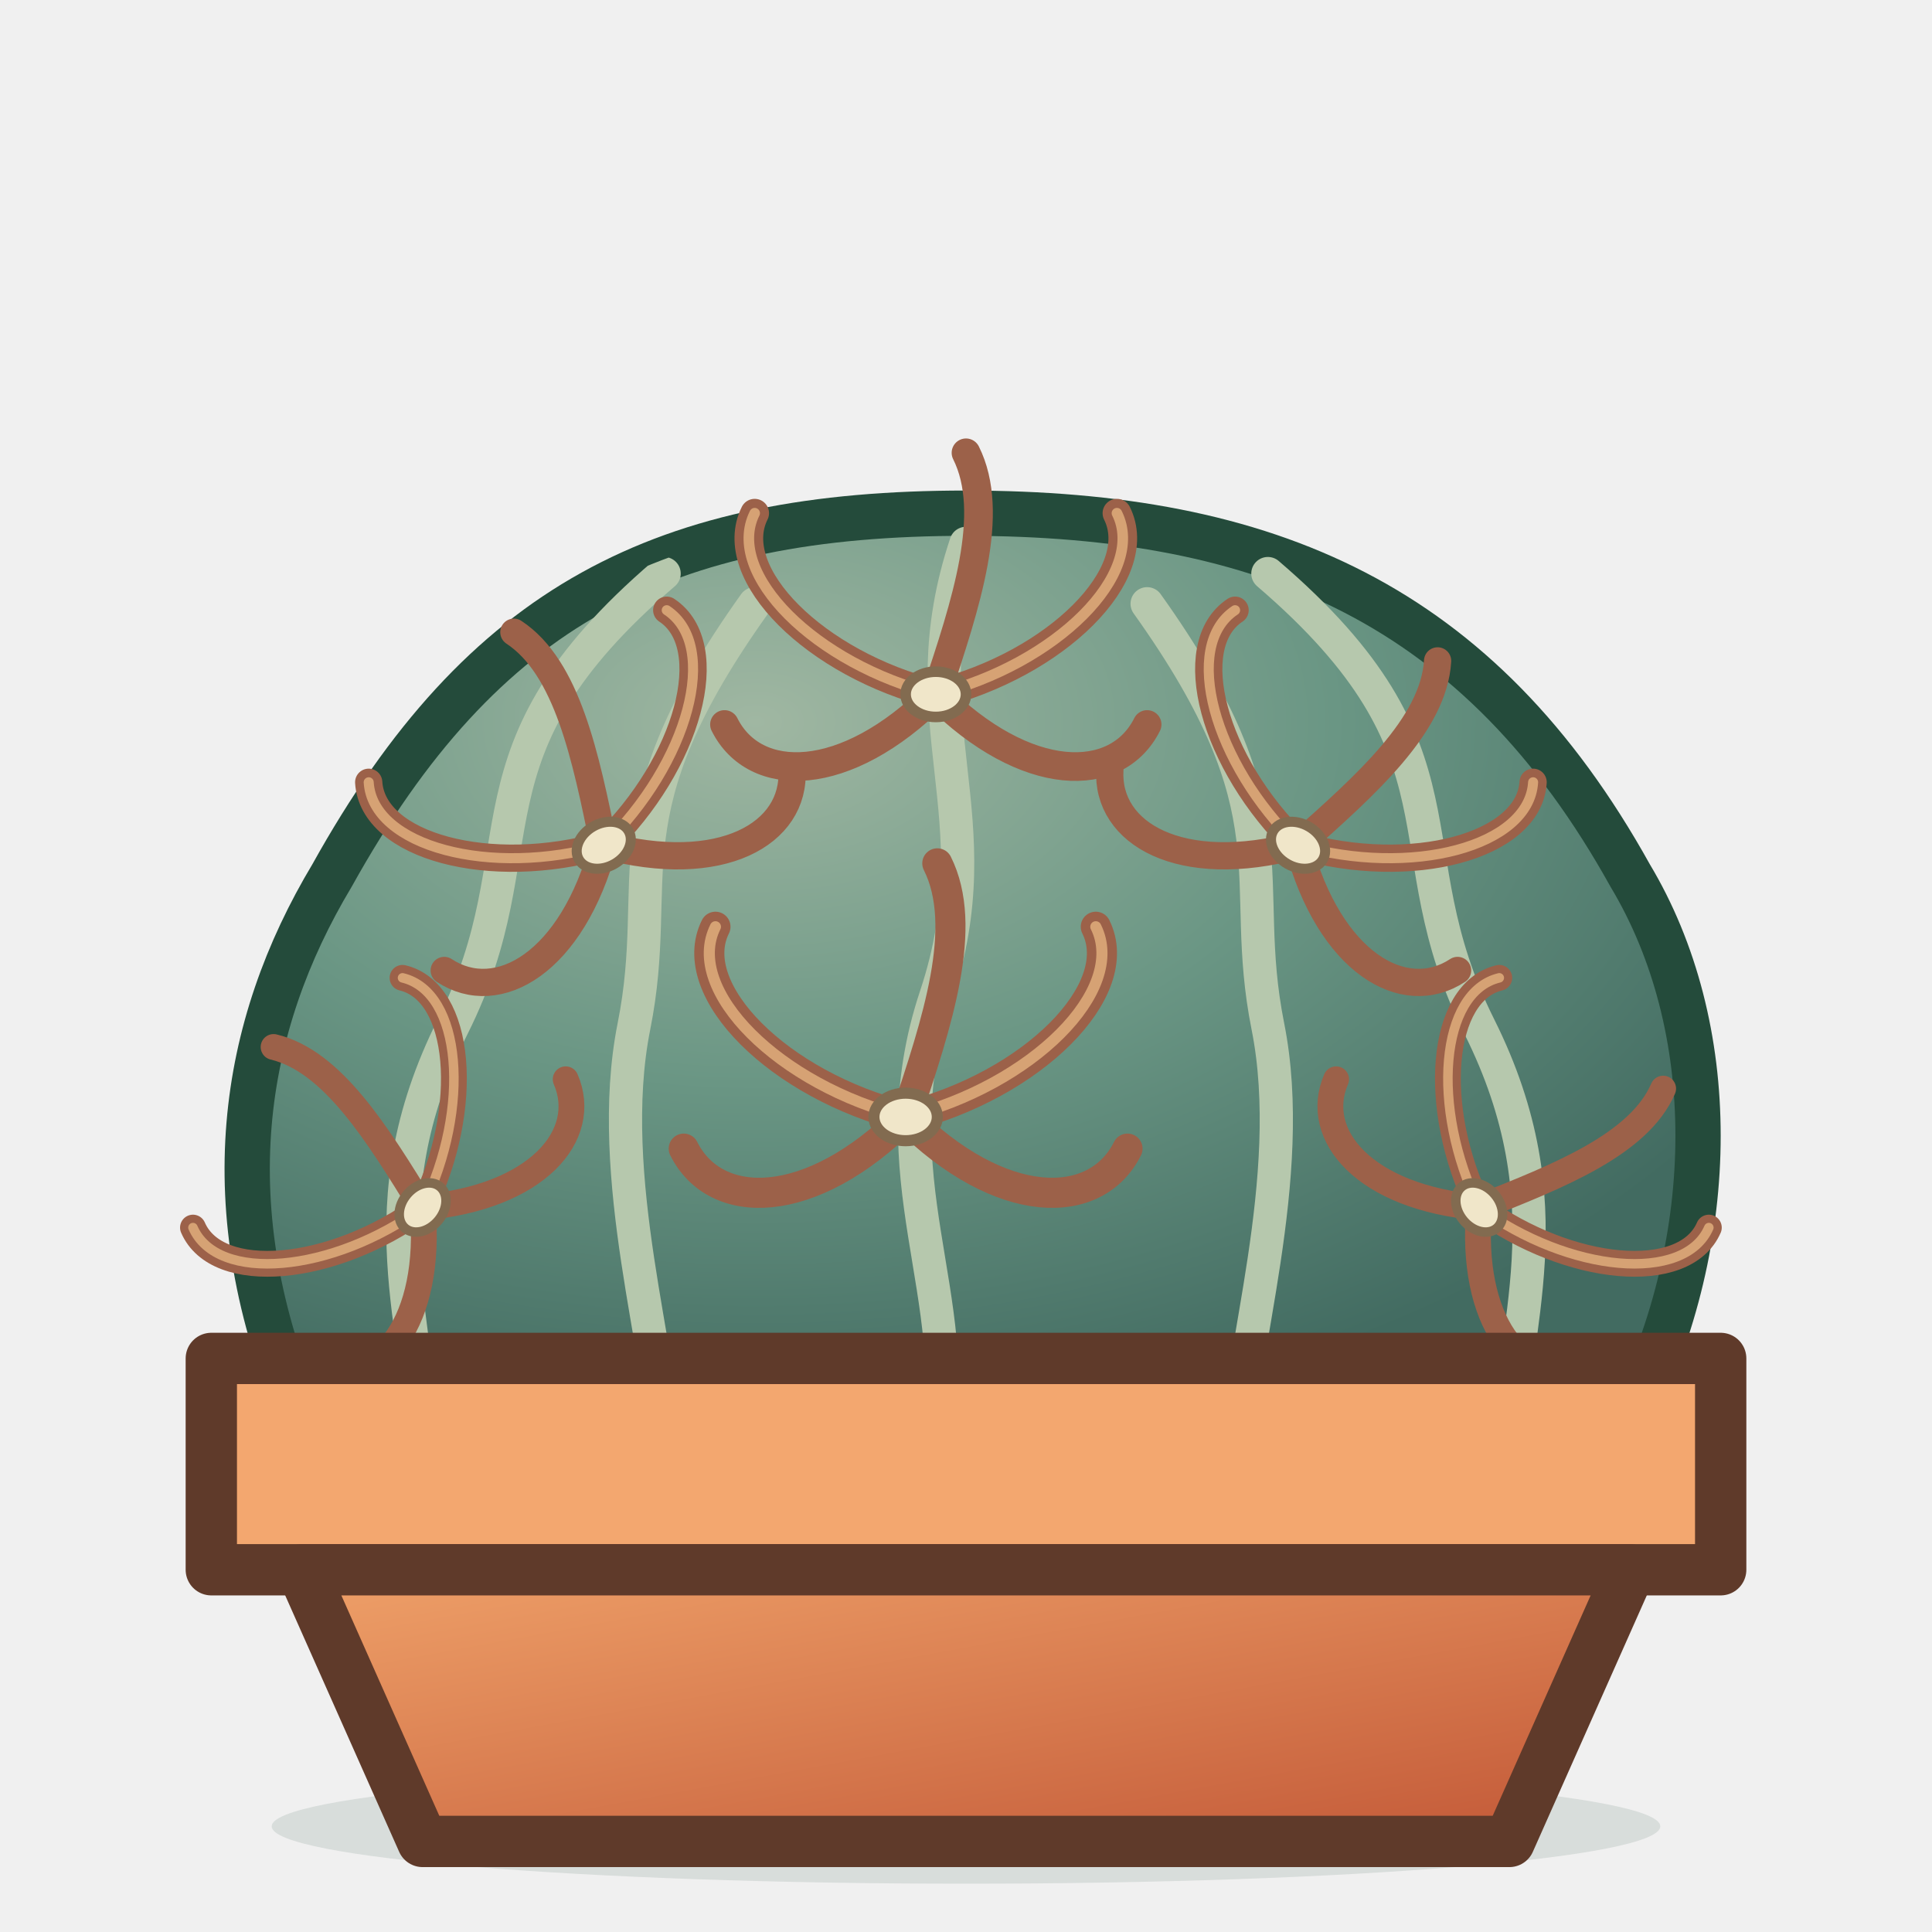
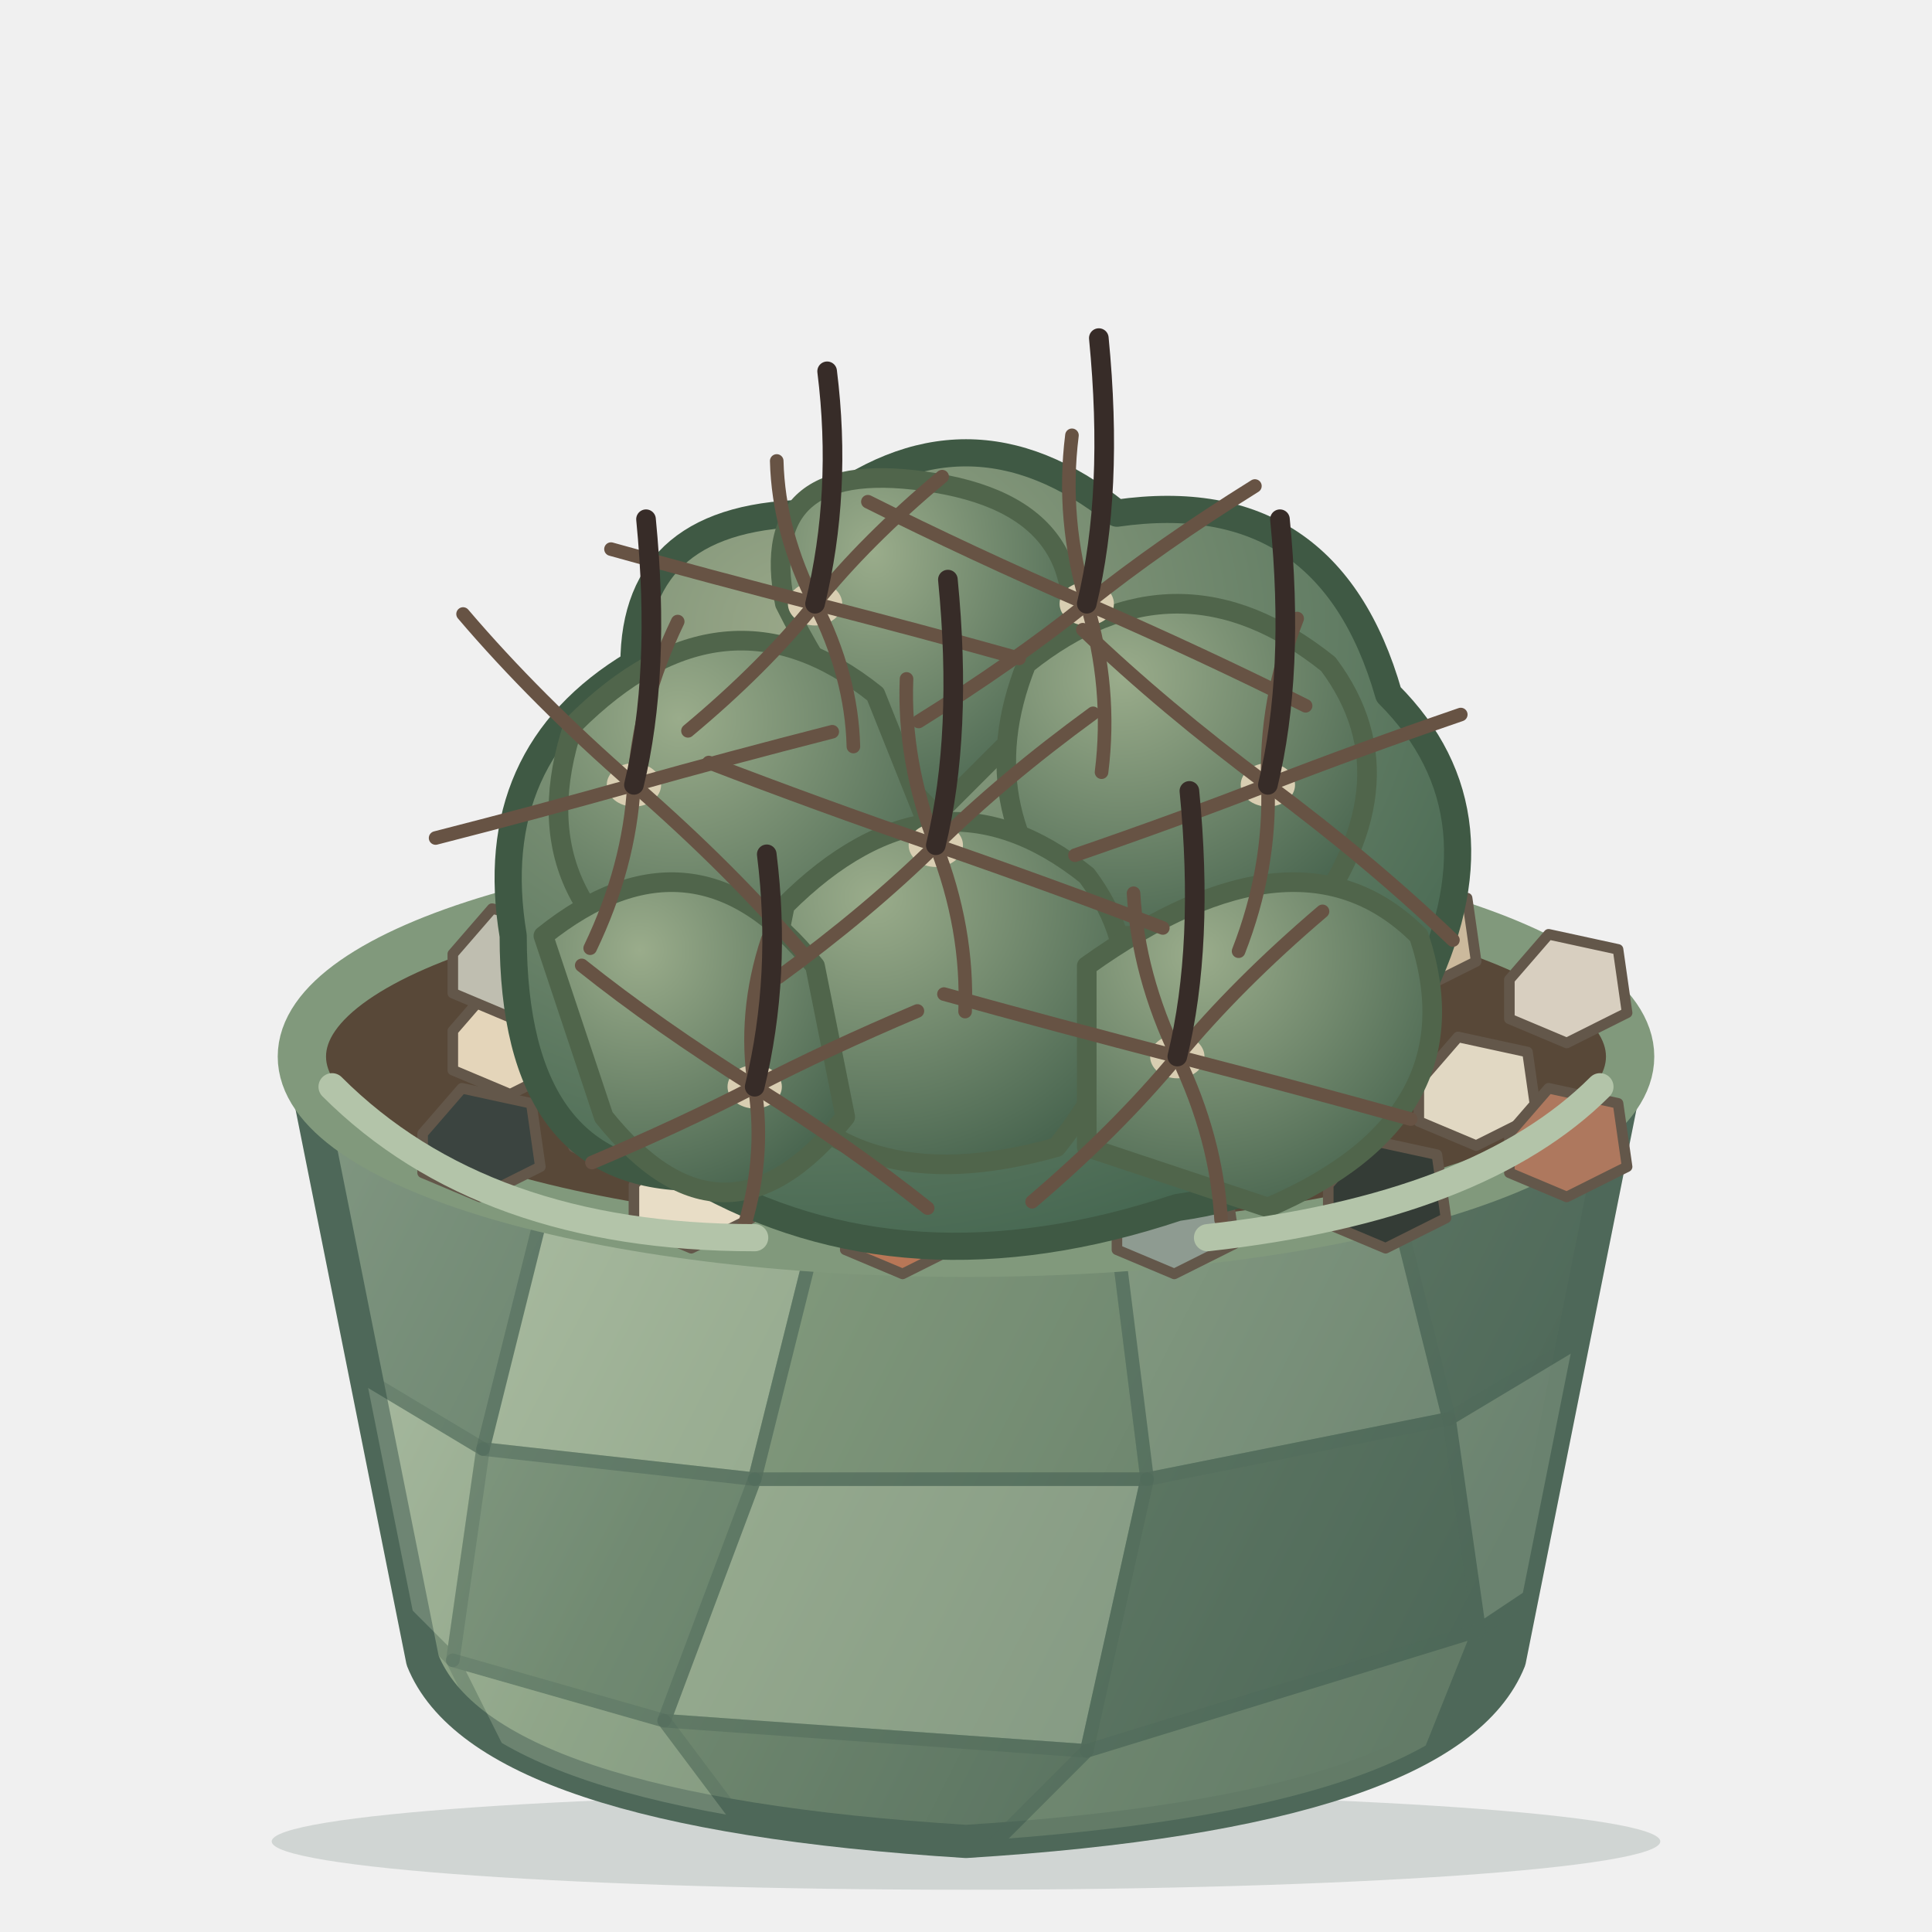
<svg xmlns="http://www.w3.org/2000/svg" viewBox="0 0 64 64" role="img" aria-labelledby="gymnocalycium-saglionis-title gymnocalycium-saglionis-description" data-plant-slug="gymnocalycium-saglionis" focusable="false">
  <defs>
-     <linearGradient id="sag-pot" x1="0" x2="0.9" y1="0" y2="1">
-       <stop offset="0" stop-color="#efa169" />
-       <stop offset="1" stop-color="#c45b39" />
+     <linearGradient id="nov01-a-p07-pot" x1="0" y1="0" x2="1" y2="0.3">
+       <stop stop-color="#b3c4a9" />
+       <stop offset="0.4" stop-color="#81997c" />
+       <stop offset="1" stop-color="#4e6859" />
    </linearGradient>
-     <radialGradient id="giantchin-body" cx="35%" cy="23%" r="80%">
-       <stop offset="0" stop-color="#a0b7a2" />
-       <stop offset="0.5" stop-color="#6a9684" />
-       <stop offset="1" stop-color="#426b61" />
+     <clipPath id="nov01-a-p07-pot-clip">
+       <path d="M10 35H54L50 55Q48 60 32 61Q16 60 14 55Z" fill="#fff" stroke="none" stroke-width="0" />
+     </clipPath>
+     <radialGradient id="nov01-a-p07-body" cx="0.32" cy="0.22" r="0.9">
+       <stop stop-color="#9aa889" />
+       <stop offset="1" stop-color="#3e614c" />
    </radialGradient>
-     <clipPath id="giantchin-clip" clipPathUnits="userSpaceOnUse">
-       <path d="M10 47c-3-7-2-13 1-18 5-9 11-12 21-12s17 3 22 12c3 5 3 12 0 18Z" fill="none" stroke="none" stroke-width="1" stroke-linecap="round" stroke-linejoin="round" />
-     </clipPath>
-     <g id="gymnocalycium-saglionis-detail-1">
-       <path d="M0 0c-4-1-7-4-6-6M0 0c4-1 7-4 6-6M0 0c-3 3-6 3-7 1M0 0c3 3 6 3 7 1M0 0c1-3 2-6 1-8" fill="none" stroke="#9c6149" stroke-width="0.95" stroke-linecap="round" stroke-linejoin="round" />
-       <path d="M0 0c-4-1-7-4-6-6M0 0c4-1 7-4 6-6" fill="none" stroke="#d6a274" stroke-width="0.35" stroke-linecap="round" stroke-linejoin="round" />
-       <ellipse cx="0" cy="0" rx="1" ry="0.75" fill="#f0e6c9" stroke="#826b50" stroke-width="0.35" />
+     <radialGradient id="nov01-a-p07-chin" cx="0.32" cy="0.22" r="0.9">
+       <stop stop-color="#9aac8b" />
+       <stop offset="1" stop-color="#44614c" />
+     </radialGradient>
+   </defs>
+   <g stroke-linecap="round" stroke-linejoin="round">
+     <ellipse cx="32" cy="61" rx="23" ry="1.6" fill="#274537" opacity="0.16" />
+     <path d="M10 35H54L50 55Q48 60 32 61Q16 60 14 55Z" fill="url(#nov01-a-p07-pot)" stroke="#4e6859" stroke-width="1.1" />
+     <g clip-path="url(#nov01-a-p07-pot-clip)">
+       <path d="M10 36 18 40 16 48 11 45Z" fill="#4e6859" stroke="#4e6859" stroke-width="0.45" opacity="0.48" />
+       <path d="M18 40 27 41 25 49 16 48Z" fill="#b3c4a9" stroke="#4e6859" stroke-width="0.45" opacity="0.5" />
+       <path d="M27 41 37 41 38 49 25 49Z" fill="#81997c" stroke="#4e6859" stroke-width="0.45" opacity="0.35" />
+       <path d="M37 41 46 39 48 47 38 49Z" fill="#b3c4a9" stroke="#4e6859" stroke-width="0.45" opacity="0.3" />
+       <path d="M46 39 54 36 53 44 48 47Z" fill="#4e6859" stroke="#4e6859" stroke-width="0.45" opacity="0.38" />
+       <path d="M11 45 16 48 15 55 12 52Z" fill="#b3c4a9" stroke="#4e6859" stroke-width="0.45" opacity="0.32" />
+       <path d="M16 48 25 49 22 57 15 55Z" fill="#4e6859" stroke="#4e6859" stroke-width="0.45" opacity="0.3" />
+       <path d="M25 49 38 49 36 58 22 57Z" fill="#b3c4a9" stroke="#4e6859" stroke-width="0.45" opacity="0.45" />
+       <path d="M38 49 48 47 49 54 36 58Z" fill="#4e6859" stroke="#4e6859" stroke-width="0.45" opacity="0.42" />
+       <path d="M48 47 53 44 52 52 49 54Z" fill="#b3c4a9" stroke="#4e6859" stroke-width="0.45" opacity="0.28" />
+       <path d="M15 55 22 57 25 61 17 59Z" fill="#b3c4a9" stroke="#4e6859" stroke-width="0.45" opacity="0.3" />
+       <path d="M22 57 36 58 32 62 25 61Z" fill="#4e6859" stroke="#4e6859" stroke-width="0.45" opacity="0.25" />
+       <path d="M36 58 49 54 47 59 32 62Z" fill="#81997c" stroke="#4e6859" stroke-width="0.45" opacity="0.4" />
    </g>
-   </defs>
-   <ellipse cx="32" cy="60.5" rx="23" ry="1.9" fill="#244b3b" stroke="none" stroke-width="0" opacity="0.12" />
-   <ellipse cx="32" cy="45.5" rx="23" ry="2.1" fill="#745c45" stroke="none" stroke-width="1" />
-   <path d="M10 47c-3-7-2-13 1-18 5-9 11-12 21-12s17 3 22 12c3 5 3 12 0 18Z" fill="url(#giantchin-body)" stroke="#244b3b" stroke-width="1.5" stroke-linecap="round" stroke-linejoin="round" />
-   <g clip-path="url(#giantchin-clip)">
-     <path d="M32 18c-2 6 1 9-1 15s1 10 0 15m-9-29c-7 6-4 9-7 15s-1 10-1 14m28-29c7 6 4 9 7 15s1 10 1 14m-25-28c-5 7-3 9-4 14s1 11 1 14m16-28c5 7 3 9 4 14s-1 11-1 14" fill="none" stroke="#b6c8ad" stroke-width="1.1" stroke-linecap="round" stroke-linejoin="round" />
+     <ellipse cx="32" cy="35" rx="22" ry="6.5" fill="#584838" stroke="#81997c" stroke-width="1.6" />
+     <path d="m15 34.15 1.3-1.5 2.3 0.5 0.3 2.1-2 1-1.9-0.8Z" fill="#e4d5ba" stroke="#63574a" stroke-width="0.35" />
+     <path d="m19 36.7 1.3-1.5 2.3 0.5 0.3 2.1-2 1-1.9-0.8Z" fill="#af6650" stroke="#63574a" stroke-width="0.35" />
+     <path d="m24 37.55 1.3-1.5 2.3 0.5 0.3 2.1-2 1-1.9-0.8Z" fill="#bdc4bc" stroke="#63574a" stroke-width="0.35" />
+     <path d="m29 38.4 1.3-1.5 2.3 0.5 0.3 2.1-2 1-1.9-0.8Z" fill="#3a3b35" stroke="#63574a" stroke-width="0.35" />
+     <path d="m35 38.4 1.3-1.5 2.3 0.5 0.3 2.1-2 1-1.9-0.8Z" fill="#ddcdb1" stroke="#63574a" stroke-width="0.35" />
+     <path d="m41 37.55 1.3-1.5 2.3 0.5 0.3 2.1-2 1-1.9-0.8Z" fill="#b96e50" stroke="#63574a" stroke-width="0.35" />
+     <path d="m47 35.85 1.3-1.5 2.3 0.5 0.3 2.1-2 1-1.9-0.8Z" fill="#e1d8c3" stroke="#63574a" stroke-width="0.35" />
+     <path d="m14 37.55 1.3-1.5 2.3 0.5 0.3 2.1-2 1-1.9-0.8Z" fill="#3b4440" stroke="#63574a" stroke-width="0.35" />
+     <path d="m21 39.25 1.3-1.5 2.3 0.5 0.3 2.1-2 1-1.9-0.8Z" fill="#e8ddc6" stroke="#63574a" stroke-width="0.35" />
+     <path d="m28 40.1 1.3-1.5 2.3 0.5 0.3 2.1-2 1-1.9-0.8Z" fill="#b87757" stroke="#63574a" stroke-width="0.35" />
+     <path d="m37 40.1 1.3-1.5 2.3 0.5 0.3 2.1-2 1-1.9-0.8Z" fill="#8e9b91" stroke="#63574a" stroke-width="0.35" />
+     <path d="m44 39.25 1.3-1.5 2.3 0.5 0.3 2.1-2 1-1.9-0.8Z" fill="#343c36" stroke="#63574a" stroke-width="0.35" />
+     <path d="m50 37.55 1.3-1.5 2.3 0.5 0.3 2.1-2 1-1.9-0.8Z" fill="#ae785e" stroke="#63574a" stroke-width="0.35" />
+     <path d="m15 31.6 1.3-1.5 2.3 0.5 0.3 2.1-2 1-1.9-0.8Z" fill="#bfbeb0" stroke="#63574a" stroke-width="0.35" />
+     <path d="m21 30.75 1.3-1.5 2.3 0.5 0.3 2.1-2 1-1.9-0.8Z" fill="#3a3e36" stroke="#63574a" stroke-width="0.35" />
+     <path d="m45 30.75 1.3-1.5 2.3 0.5 0.3 2.1-2 1-1.9-0.8Z" fill="#cbb99c" stroke="#63574a" stroke-width="0.35" />
+     <path d="m50 32.45 1.3-1.5 2.3 0.5 0.3 2.1-2 1-1.9-0.8Z" fill="#d8cfc0" stroke="#63574a" stroke-width="0.35" />
+     <path d="M17 31Q16 25 21 22Q21 17 27 17Q32 13 37 17Q44 16 46 23Q50 27 47 33Q46 39 39 40Q30 43 23 39Q17 39 17 31Z" fill="url(#nov01-a-p07-body)" stroke="#3f5944" stroke-width="0.9" />
+     <path d="M26 20Q25 15 31 16Q37 17 35 23L31 27Q28 24 26 20Z" fill="url(#nov01-a-p07-chin)" stroke="#50654b" stroke-width="0.65" />
+     <path d="M19 24Q24 19 29 23L31 28Q27 32 23 33Q17 30 19 24Z" fill="url(#nov01-a-p07-chin)" stroke="#50654b" stroke-width="0.65" />
+     <path d="M34 22Q39 18 44 22Q47 26 43 31L36 31Q32 27 34 22Z" fill="url(#nov01-a-p07-chin)" stroke="#50654b" stroke-width="0.65" />
+     <path d="M26 30Q31 25 36 29Q39 33 35 38Q28 40 25 35Z" fill="url(#nov01-a-p07-chin)" stroke="#50654b" stroke-width="0.65" />
+     <path d="M18 31Q23 27 27 32L28 37Q24 42 20 37Z" fill="url(#nov01-a-p07-chin)" stroke="#50654b" stroke-width="0.65" />
+     <path d="M36 32Q43 27 47 31Q49 37 42 40L36 38Z" fill="url(#nov01-a-p07-chin)" stroke="#50654b" stroke-width="0.65" />
+     <ellipse cx="27" cy="20" rx="0.9" ry="0.72" fill="#d9ceb2" />
+     <path d="M27 20Q25.79 17.63 25.73 15.27" fill="none" stroke="#675344" stroke-width="0.45" />
+     <path d="M27 20Q28.68 17.9 31.21 15.79" fill="none" stroke="#675344" stroke-width="0.45" />
+     <path d="M27 20Q30.54 20.91 33.76 21.81" fill="none" stroke="#675344" stroke-width="0.45" />
+     <path d="M27 20Q28.21 22.37 28.27 24.73" fill="none" stroke="#675344" stroke-width="0.45" />
+     <path d="M27 20Q25.32 22.1 22.79 24.21" fill="none" stroke="#675344" stroke-width="0.45" />
+     <path d="M27 20Q23.46 19.09 20.24 18.19" fill="none" stroke="#675344" stroke-width="0.45" />
+     <path d="M27 20q0.9-3.7 0.4-7.7" fill="none" stroke="#372c28" stroke-width="0.65" />
+     <ellipse cx="36" cy="20" rx="0.9" ry="0.72" fill="#d9ceb2" />
+     <path d="M36 20Q35.16 17.21 35.51 14.42" fill="none" stroke="#675344" stroke-width="0.45" />
+     <path d="M36 20Q38.44 18.05 41.57 16.1" fill="none" stroke="#675344" stroke-width="0.45" />
+     <path d="M36 20Q39.88 21.69 43.25 23.38" fill="none" stroke="#675344" stroke-width="0.45" />
+     <path d="M36 20Q36.84 22.79 36.49 25.58" fill="none" stroke="#675344" stroke-width="0.45" />
+     <path d="M36 20Q33.56 21.95 30.43 23.9" fill="none" stroke="#675344" stroke-width="0.45" />
+     <path d="M36 20Q32.12 18.31 28.75 16.62" fill="none" stroke="#675344" stroke-width="0.45" />
+     <path d="M36 20q0.9-3.7 0.4-8.8" fill="none" stroke="#372c28" stroke-width="0.65" />
+     <ellipse cx="21" cy="26" rx="0.9" ry="0.72" fill="#d9ceb2" />
+     <path d="M21 26Q21.15 23.3 22.45 20.59" fill="none" stroke="#675344" stroke-width="0.45" />
+     <path d="M21 26Q24.13 25.12 27.57 24.24" fill="none" stroke="#675344" stroke-width="0.45" />
+     <path d="M21 26Q24.25 28.83 26.66 31.66" fill="none" stroke="#675344" stroke-width="0.45" />
+     <path d="M21 26Q20.85 28.7 19.55 31.41" fill="none" stroke="#675344" stroke-width="0.45" />
+     <path d="M21 26Q17.87 26.88 14.43 27.76" fill="none" stroke="#675344" stroke-width="0.45" />
+     <path d="M21 26Q17.75 23.17 15.34 20.34" fill="none" stroke="#675344" stroke-width="0.45" />
+     <path d="M21 26q0.9-3.7 0.4-8.8" fill="none" stroke="#372c28" stroke-width="0.65" />
+     <ellipse cx="42" cy="26" rx="0.9" ry="0.72" fill="#d9ceb2" />
+     <path d="M42 26Q41.9 23.24 42.97 20.49" fill="none" stroke="#675344" stroke-width="0.45" />
+     <path d="M42 26Q44.99 24.84 48.39 23.67" fill="none" stroke="#675344" stroke-width="0.45" />
+     <path d="M42 26Q45.45 28.57 48.13 31.14" fill="none" stroke="#675344" stroke-width="0.45" />
+     <path d="M42 26Q42.1 28.76 41.03 31.51" fill="none" stroke="#675344" stroke-width="0.45" />
+     <path d="M42 26Q39.01 27.16 35.61 28.33" fill="none" stroke="#675344" stroke-width="0.45" />
+     <path d="M42 26Q38.55 23.43 35.87 20.86" fill="none" stroke="#675344" stroke-width="0.45" />
+     <path d="M42 26q0.9-3.7 0.4-8.8" fill="none" stroke="#372c28" stroke-width="0.65" />
+     <ellipse cx="31" cy="28" rx="0.9" ry="0.72" fill="#d9ceb2" />
+     <path d="M31 28Q29.92 25.24 30.03 22.49" fill="none" stroke="#675344" stroke-width="0.45" />
+     <path d="M31 28Q33.22 25.81 36.21 23.63" fill="none" stroke="#675344" stroke-width="0.45" />
+     <path d="M31 28Q34.96 29.37 38.52 30.74" fill="none" stroke="#675344" stroke-width="0.45" />
+     <path d="M31 28Q32.08 30.76 31.97 33.51" fill="none" stroke="#675344" stroke-width="0.45" />
+     <path d="M31 28Q28.78 30.19 25.79 32.37" fill="none" stroke="#675344" stroke-width="0.45" />
+     <path d="M31 28Q27.04 26.63 23.48 25.26" fill="none" stroke="#675344" stroke-width="0.45" />
+     <path d="M31 28q0.9-3.7 0.4-8.8" fill="none" stroke="#372c28" stroke-width="0.65" />
+     <ellipse cx="25" cy="36" rx="0.9" ry="0.72" fill="#d9ceb2" />
+     <path d="M25 36Q24.62 33.56 25.43 31.12" fill="none" stroke="#675344" stroke-width="0.45" />
+     <path d="M25 36Q27.44 34.74 30.39 33.49" fill="none" stroke="#675344" stroke-width="0.45" />
+     <path d="M25 36Q28.21 38.01 30.73 40.02" fill="none" stroke="#675344" stroke-width="0.45" />
+     <path d="M25 36Q25.38 38.44 24.57 40.88" fill="none" stroke="#675344" stroke-width="0.45" />
+     <path d="M25 36Q22.56 37.26 19.61 38.51" fill="none" stroke="#675344" stroke-width="0.45" />
+     <path d="M25 36Q21.79 33.99 19.27 31.98" fill="none" stroke="#675344" stroke-width="0.45" />
+     <path d="M25 36q0.9-3.7 0.4-7.7" fill="none" stroke="#372c28" stroke-width="0.65" />
+     <ellipse cx="39" cy="35" rx="0.9" ry="0.72" fill="#d9ceb2" />
+     <path d="M39 35Q37.7 32.3 37.55 29.59" fill="none" stroke="#675344" stroke-width="0.45" />
+     <path d="M39 35Q40.98 32.6 43.81 30.19" fill="none" stroke="#675344" stroke-width="0.45" />
+     <path d="M39 35Q43.02 36.04 46.73 37.07" fill="none" stroke="#675344" stroke-width="0.45" />
+     <path d="M39 35Q40.3 37.7 40.45 40.41" fill="none" stroke="#675344" stroke-width="0.45" />
+     <path d="M39 35Q37.02 37.4 34.19 39.81" fill="none" stroke="#675344" stroke-width="0.45" />
+     <path d="M39 35Q34.98 33.96 31.27 32.93" fill="none" stroke="#675344" stroke-width="0.45" />
+     <path d="M39 35q0.9-3.7 0.4-8.8" fill="none" stroke="#372c28" stroke-width="0.65" />
+     <path d="M11 36Q16 41 25 41M40 41q9-1 13-5" fill="none" stroke="#b3c4a9" stroke-width="0.9" />
  </g>
-   <use href="#gymnocalycium-saglionis-detail-1" transform="translate(31 23) rotate(0) scale(1)" />
-   <use href="#gymnocalycium-saglionis-detail-1" transform="translate(20 28) rotate(-30) scale(0.95)" />
-   <use href="#gymnocalycium-saglionis-detail-1" transform="translate(43 28) rotate(30) scale(0.95)" />
-   <use href="#gymnocalycium-saglionis-detail-1" transform="translate(14 40) rotate(-50) scale(0.9)" />
-   <use href="#gymnocalycium-saglionis-detail-1" transform="translate(30 37) rotate(0) scale(1.05)" />
-   <use href="#gymnocalycium-saglionis-detail-1" transform="translate(49 40) rotate(50) scale(0.9)" />
-   <path d="M7 45h50v7H7z" fill="#f3a76f" stroke="#5f3a2a" stroke-linejoin="round" stroke-width="1.7" />
-   <path d="m10 52 4 9h36l4-9Z" fill="url(#sag-pot)" stroke="#5f3a2a" stroke-linejoin="round" stroke-width="1.7" />
</svg>
